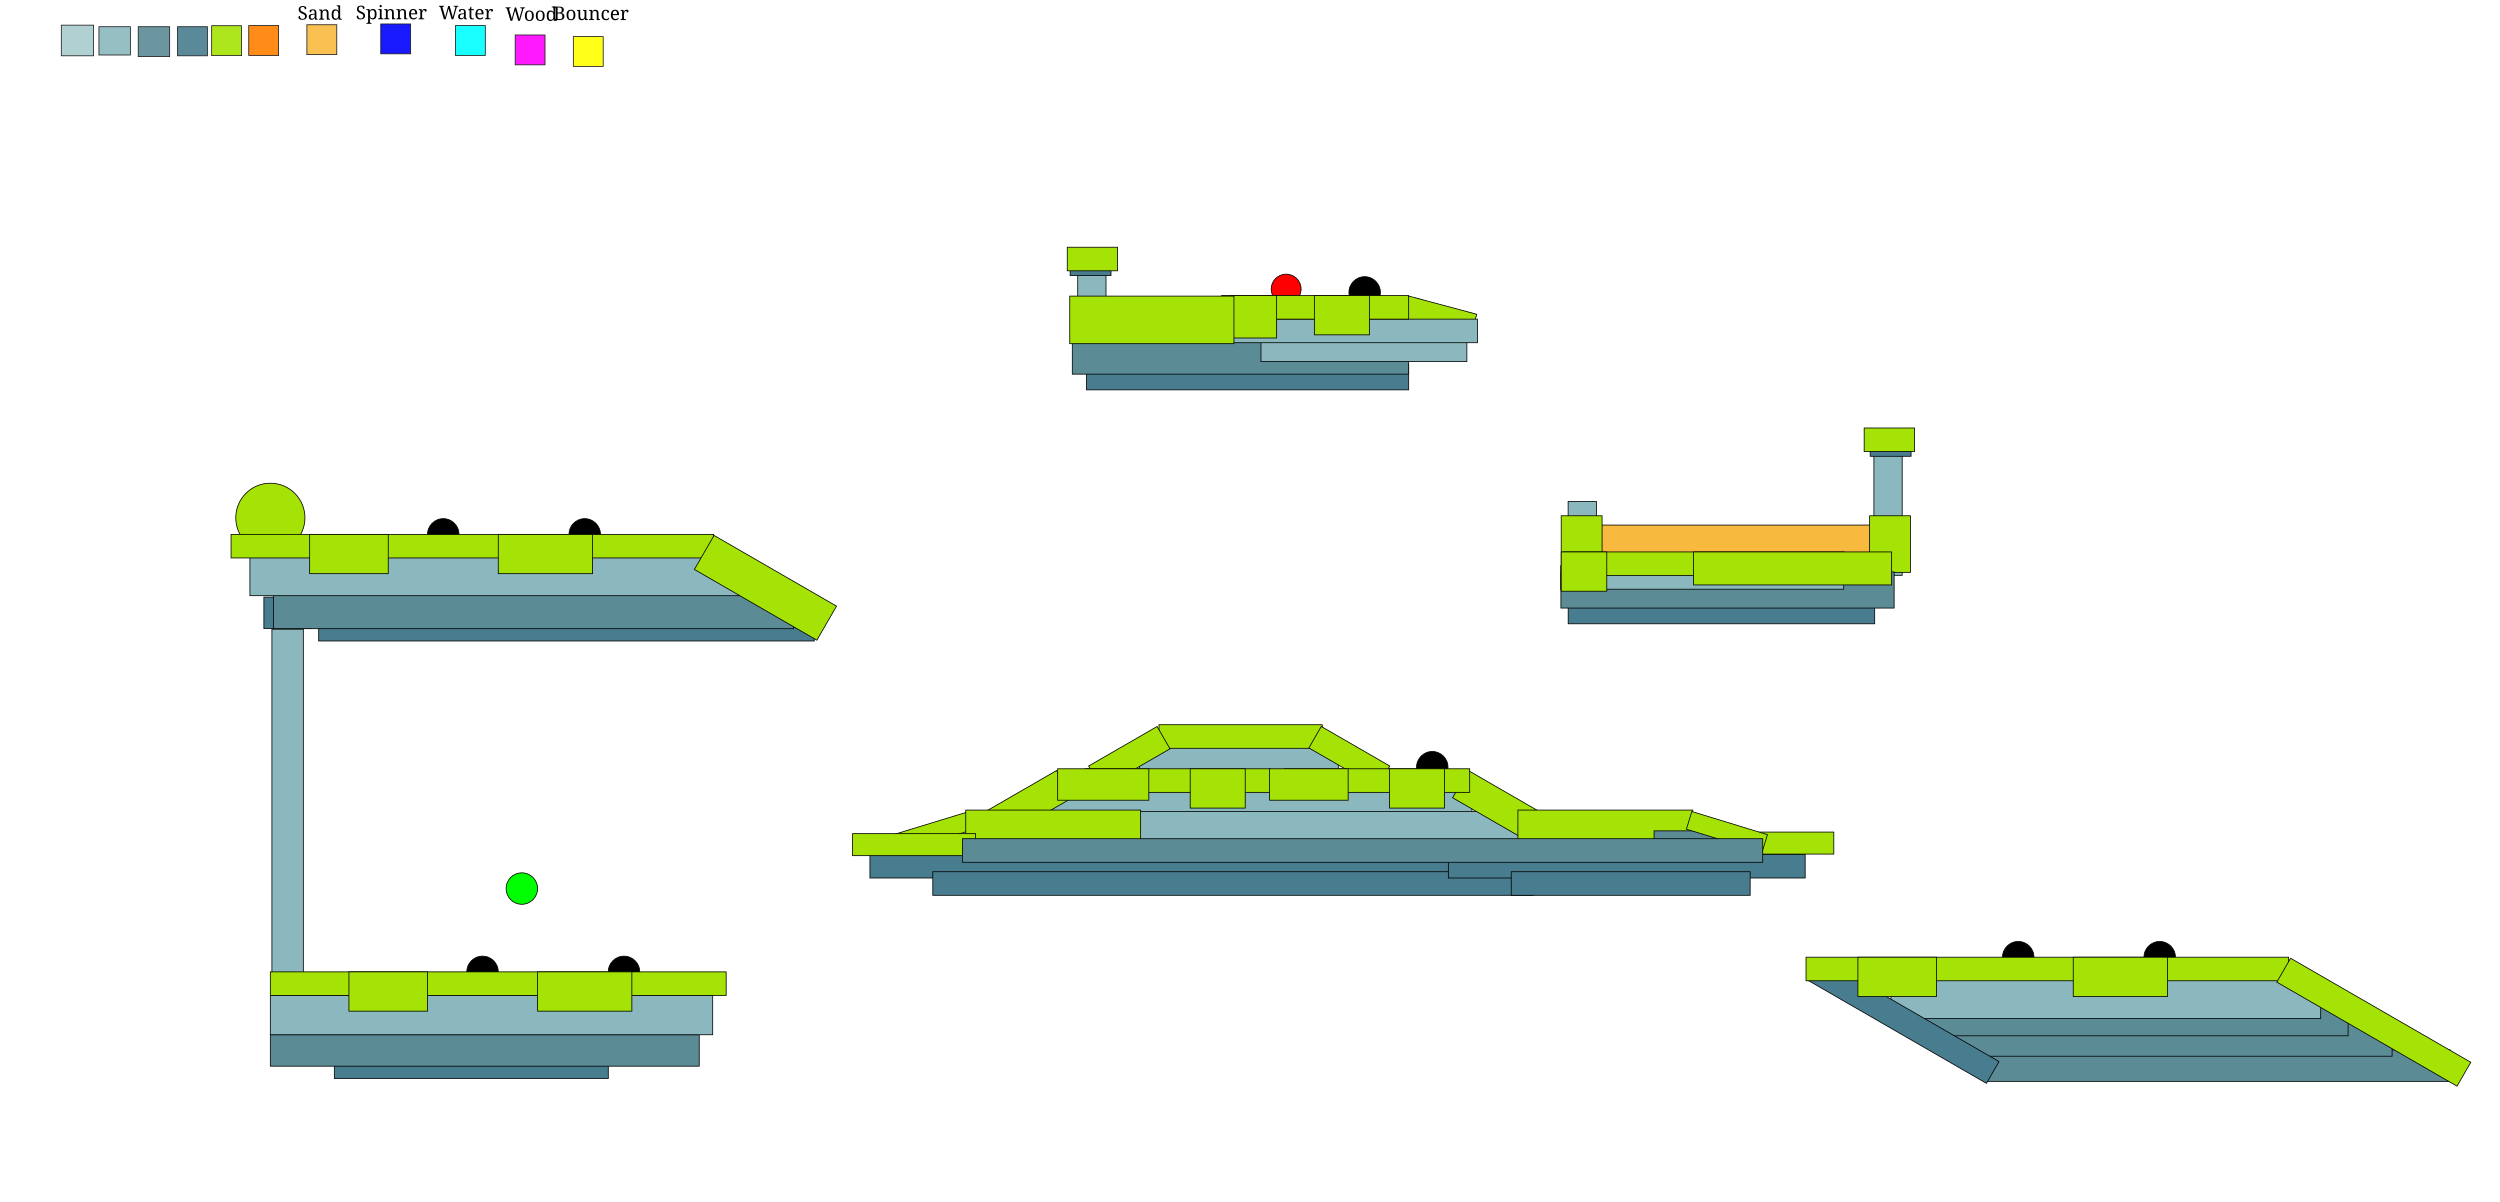
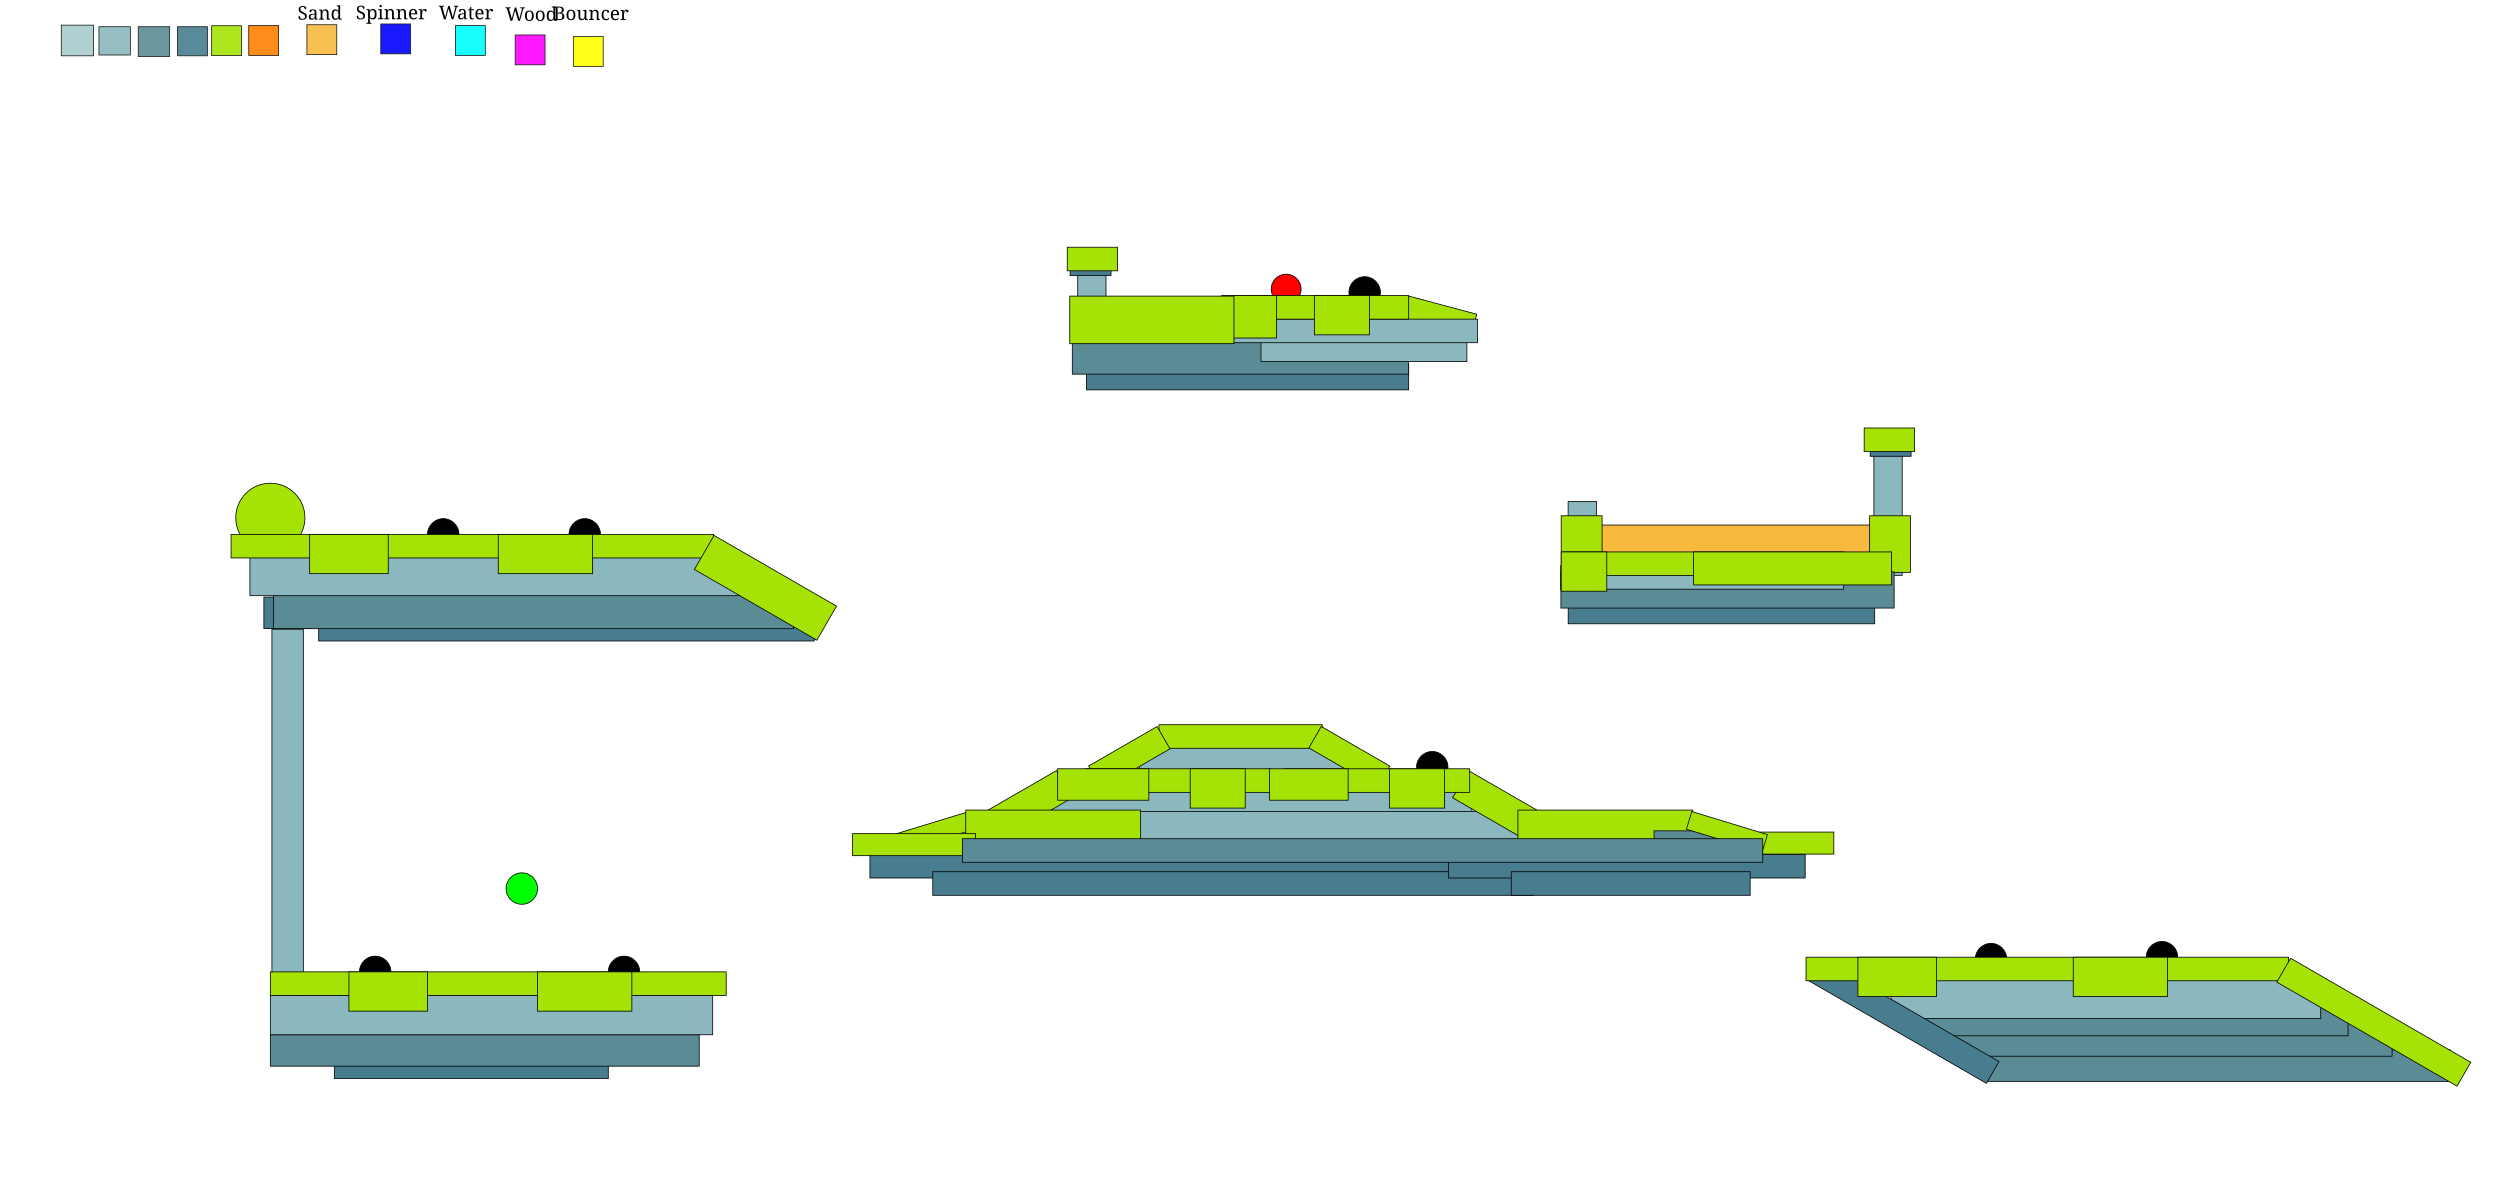
<svg xmlns="http://www.w3.org/2000/svg" width="3181" height="1529">
  <g class="layer">
-     <rect stroke="#000" fill="#8bb8be" height="78" id="svg_132" width="36" x="1371.285" y="342.05" />
-     <rect stroke="#000" fill="#8bb8be" height="46" id="svg_116" width="252.857" x="1450.034" y="946.45" />
-     <rect stroke="#000" fill="#a5e306" height="30" id="svg_114" width="207.714" x="1474.708" y="922.129" />
-     <rect transform="rotate(-30 1436.92 963.737)" stroke="#000" fill="#a5e306" height="32.804" id="svg_113" width="100.632" x="1386.602" y="947.335" />
-     <rect transform="rotate(30 1716.86 963.187)" stroke="#000" fill="#a5e306" height="31.536" id="svg_112" width="100.632" x="1666.542" y="947.419" />
-     <rect stroke="#000" fill="#8bb8be" height="46" id="svg_111" width="536.856" x="1336.035" y="996.609" />
-     <rect stroke="#000" fill="#8bb8be" height="473.999" id="svg_19" width="40" x="345.977" y="800.61" />
-     <rect fill="#487d8f" height="40" id="svg_17" stroke="#000" width="60" x="335.767" y="759.726" />
-     <ellipse fill="#ff0000" stroke="#000" cx="1636.496" cy="367.846" id="svg_56" rx="19" ry="19" />
-     <ellipse class="grass1" cx="793.977" cy="1236.609" fill="#000000" id="svg_5" rx="20" ry="20" stroke="#000" />
-     <ellipse class="tree1" cx="613.977" cy="1236.609" fill="#000000" id="svg_3" rx="20" ry="20" stroke="#000" />
-     <rect stroke="#000" fill="#487d8f" height="30" id="svg_34" width="793.999" x="1106.892" y="1087.181" />
-     <rect stroke="#000" fill="#487d8f" height="30" id="svg_89" width="763.999" x="1186.892" y="1109.181" />
-     <rect fill="#487d8f" height="40" id="svg_24" width="348.571" x="425.405" y="1332.264" stroke="#000" />
-     <rect fill="#5b8b95" height="40" id="svg_23" width="545.714" x="343.977" y="1316.609" stroke="#000" />
-     <ellipse cx="663.977" cy="1130.609" fill="#00ff00" id="svg_16" rx="20" ry="20" stroke="#000" />
-     <rect fill="#8bb8be" height="50" id="svg_10" width="562.857" x="343.977" y="1266.609" stroke="#000" />
-     <rect fill="#a5e306" height="30" id="svg_9" stroke="#000" width="580" x="343.977" y="1236.609" />
+     <rect fill="#8bb8be" height="78" id="svg_132" stroke="#000" width="36" x="1371.29" y="342.05" />
+     <rect fill="#8bb8be" height="46" id="svg_116" stroke="#000" width="262.86" x="1450.03" y="946.45" />
+     <rect fill="#a5e306" height="30" id="svg_114" stroke="#000" width="207.71" x="1474.71" y="922.13" />
+     <rect fill="#a5e306" height="32.8" id="svg_113" stroke="#000" transform="rotate(-30 1436.92 963.737)" width="100.63" x="1386.6" y="947.34" />
+     <rect fill="#a5e306" height="31.54" id="svg_112" stroke="#000" transform="rotate(30 1716.86 963.187)" width="100.63" x="1666.54" y="947.42" />
+     <rect fill="#8bb8be" height="46" id="svg_111" stroke="#000" width="536.86" x="1336.03" y="996.61" />
+     <rect fill="#8bb8be" height="474" id="svg_19" stroke="#000" width="40" x="345.98" y="800.61" />
+     <rect fill="#487d8f" height="40" id="svg_17" stroke="#000" width="60" x="335.77" y="759.73" />
+     <ellipse cx="1636.5" cy="367.85" fill="#ff0000" id="svg_56" rx="19" ry="19" stroke="#000" />
+     <ellipse class="grass1" cx="793.98" cy="1236.61" fill="#000000" id="svg_5" rx="20" ry="20" stroke="#000" />
+     <ellipse class="tree3" cx="477.39" cy="1236.61" fill="#000000" id="svg_3" rx="20" ry="20" stroke="#000" transform="matrix(1 0 0 1 0 0)" />
+     <rect fill="#487d8f" height="30" id="svg_34" stroke="#000" width="794" x="1106.89" y="1087.18" />
+     <rect fill="#487d8f" height="30" id="svg_89" stroke="#000" width="764" x="1186.89" y="1109.18" />
+     <rect fill="#487d8f" height="40" id="svg_24" stroke="#000" width="348.57" x="425.41" y="1332.26" />
+     <rect fill="#5b8b95" height="40" id="svg_23" stroke="#000" width="545.71" x="343.98" y="1316.61" />
+     <ellipse cx="663.98" cy="1130.61" fill="#00ff00" id="svg_16" rx="20" ry="20" stroke="#000" />
+     <rect fill="#8bb8be" height="50" id="svg_10" stroke="#000" width="562.86" x="343.98" y="1266.61" />
+     <rect fill="#a5e306" height="30" id="svg_9" stroke="#000" width="580" x="343.98" y="1236.61" />
    <rect fill="#5b8b95" height="38" id="svg_11" opacity="0.9" stroke="#000" width="40" x="175.88" y="34" />
    <rect fill="#487d8f" height="37" id="svg_15" opacity="0.9" stroke="#000" width="38" x="225.88" y="34" />
    <rect fill="#8bb8be" height="36" id="svg_21" opacity="0.9" stroke="#000" width="40" x="125.88" y="34" />
    <rect fill="#a5e306" height="38" id="svg_22" opacity="0.9" stroke="#000" width="38" x="269.32" y="32.71" />
-     <rect fill="#a5e306" height="50" id="svg_35" stroke="#000" width="100" x="443.977" y="1236.609" />
+     <rect fill="#a5e306" height="50" id="svg_35" stroke="#000" width="100" x="443.98" y="1236.61" />
    <rect fill="#a8cbcc" height="39" id="svg_1" opacity="0.9" stroke="#000" width="41" x="78" y="32" />
-     <rect stroke="#000" fill="#8bb8be" height="46" id="svg_12" width="582.856" x="1352.034" y="1032.609" />
-     <rect transform="rotate(30 1901.88 1022.93)" fill="#a5e306" height="40" id="svg_109" width="100.632" x="1851.566" y="1002.929" stroke="#000" />
-     <rect transform="rotate(-30 1310.72 1022.93)" fill="#a5e306" height="40" id="svg_86" width="100.632" x="1260.401" y="1002.929" stroke="#000" />
-     <rect transform="rotate(-17 1188.26 1058.54)" fill="#a5e306" height="23.53" id="svg_87" width="100.632" x="1137.949" y="1046.775" stroke="#000" />
-     <rect fill="#a5e306" height="40" id="svg_4" width="222.517" x="1228.818" y="1030.738" stroke="#000" />
-     <ellipse class="tree1" cx="1822.422" cy="976.207" fill="#000000" id="svg_2" rx="20" ry="20" stroke="#000" />
-     <rect fill="#a5e306" height="30" id="svg_13" width="235.714" x="1380.709" y="978.207" stroke="#000" />
-     <rect fill="#a5e306" height="50" id="svg_26" stroke="#000" width="120" x="683.977" y="1236.609" />
-     <rect stroke="#000" fill="#487d8f" height="32" id="svg_40" width="410" x="1382.394" y="464.067" />
-     <rect stroke="#000" fill="#5b8b95" height="46" id="svg_41" width="428" x="1364.394" y="430.067" />
-     <rect transform="rotate(15 1831.44 404.85)" stroke="#000" fill="#a5e306" height="34.223" id="svg_90" width="89.306" x="1786.79" y="387.739" />
-     <rect fill="#8bb8be" height="34" id="svg_31" width="262" x="1604.465" y="426.067" stroke="#000" />
-     <rect fill="#8bb8be" height="30" id="svg_42" stroke="#000" width="330" x="1549.869" y="406.067" />
-     <ellipse class="grass2" cx="1736.394" cy="372.067" fill="#000000" id="svg_18" rx="20" ry="20" stroke="#000" />
-     <rect fill="#a5e306" height="30" id="svg_43" width="226" x="1566.394" y="376.067" stroke="#000" />
-     <rect stroke="#000" fill="#a5e306" height="40" id="svg_44" width="116" x="1345.76" y="978.207" />
-     <rect fill="#a5e306" height="54" id="svg_46" width="70" x="1554.394" y="376.067" stroke="#000" />
-     <rect fill="#a5e306" height="50" id="svg_47" stroke="#000" width="70" x="1672.394" y="376.067" />
-     <rect stroke="#000" fill="#487d8f" height="22" id="svg_28" width="52" x="1361.644" y="328.58" />
-     <rect stroke="#000" fill="#a5e306" height="30" id="svg_27" width="64" x="1357.969" y="314.58" />
+     <rect fill="#8bb8be" height="46" id="svg_12" stroke="#000" width="582.86" x="1352.03" y="1032.61" />
+     <rect fill="#a5e306" height="40" id="svg_109" stroke="#000" transform="rotate(30 1901.88 1022.93)" width="100.63" x="1851.57" y="1002.93" />
+     <rect fill="#a5e306" height="40" id="svg_86" stroke="#000" transform="rotate(-30 1310.72 1022.93)" width="100.63" x="1260.4" y="1002.93" />
+     <rect fill="#a5e306" height="23.53" id="svg_87" stroke="#000" transform="rotate(-17 1188.26 1058.54)" width="100.63" x="1137.95" y="1046.78" />
+     <rect fill="#a5e306" height="40" id="svg_4" stroke="#000" width="222.52" x="1228.82" y="1030.74" />
+     <ellipse class="tree1" cx="1822.42" cy="976.21" fill="#000000" id="svg_2" rx="20" ry="20" stroke="#000" />
+     <rect fill="#a5e306" height="30" id="svg_13" stroke="#000" width="235.71" x="1380.71" y="978.21" />
+     <rect fill="#a5e306" height="50" id="svg_26" stroke="#000" width="120" x="683.98" y="1236.61" />
+     <rect fill="#487d8f" height="32" id="svg_40" stroke="#000" width="410" x="1382.39" y="464.07" />
+     <rect fill="#5b8b95" height="46" id="svg_41" stroke="#000" width="428" x="1364.39" y="430.07" />
+     <rect fill="#a5e306" height="34.22" id="svg_90" stroke="#000" transform="rotate(15 1831.44 404.85)" width="89.31" x="1786.79" y="387.74" />
+     <rect fill="#8bb8be" height="34" id="svg_31" stroke="#000" width="262" x="1604.47" y="426.07" />
+     <rect fill="#8bb8be" height="30" id="svg_42" stroke="#000" width="330" x="1549.87" y="406.07" />
+     <ellipse class="grass2" cx="1736.39" cy="372.07" fill="#000000" id="svg_18" rx="20" ry="20" stroke="#000" />
+     <rect fill="#a5e306" height="30" id="svg_43" stroke="#000" width="226" x="1566.39" y="376.07" />
+     <rect fill="#a5e306" height="40" id="svg_44" stroke="#000" width="116" x="1345.76" y="978.21" />
+     <rect fill="#a5e306" height="54" id="svg_46" stroke="#000" width="70" x="1554.39" y="376.07" />
+     <rect fill="#a5e306" height="50" id="svg_47" stroke="#000" width="70" x="1672.39" y="376.07" />
+     <rect fill="#487d8f" height="22" id="svg_28" stroke="#000" width="52" x="1361.64" y="328.58" />
+     <rect fill="#a5e306" height="30" id="svg_27" stroke="#000" width="64" x="1357.97" y="314.58" />
    <rect fill="#ff7f00" height="38" id="svg_30" opacity="0.9" stroke="#000" width="38" x="316.5" y="32.5" />
    <rect fill="#f7ba3e" height="38" id="svg_159" opacity="0.9" stroke="#000" width="38" x="390.5" y="31.5" />
    <text fill="#000000" font-family="Serif" font-size="24" id="svg_160" stroke="#000" stroke-width="0" text-anchor="middle" x="407" xml:space="preserve" y="25">Sand</text>
    <rect fill="#0000ff" height="38" id="svg_161" opacity="0.9" stroke="#000" width="38" x="484.5" y="30.5" />
    <text fill="#000000" font-family="Serif" font-size="24" id="svg_162" stroke="#000" stroke-width="0" text-anchor="middle" x="498" xml:space="preserve" y="24.5">Spinner</text>
    <rect fill="#00ffff" height="38" id="svg_164" opacity="0.9" stroke="#000" width="38" x="579.5" y="32.5" />
    <text fill="#000000" font-family="Serif" font-size="24" id="svg_165" stroke="#000" stroke-width="0" text-anchor="middle" x="593.01" xml:space="preserve" y="24.5">Water</text>
    <rect fill="#ff00ff" height="38" id="svg_166" opacity="0.9" stroke="#000" width="38" x="655.5" y="44.5" />
    <text fill="#000000" font-family="Serif" font-size="24" id="svg_167" stroke="#000" stroke-width="0" text-anchor="middle" x="676.01" xml:space="preserve" y="26.5">Wood</text>
    <rect fill="#ffff00" height="38" id="svg_168" opacity="0.9" stroke="#000" width="38" x="729.5" y="46.5" />
    <text fill="#000000" font-family="Serif" font-size="24" id="svg_169" stroke="#000" stroke-width="0" text-anchor="middle" x="752" xml:space="preserve" y="25.5">Bouncer</text>
-     <rect stroke="#000" fill="#a5e306" height="60.536" id="svg_14" width="208.929" x="1361.145" y="376.765" />
-     <rect fill="#8bb8be" height="156" id="svg_37" width="36" x="2384.342" y="576.05" stroke="#000" />
-     <rect stroke="#000" fill="#f7ba3e" x="2031.819" y="668.093" width="352" height="56" id="svg_38" />
-     <rect stroke="#000" fill="#8bb8be" height="78" id="svg_32" width="36" x="1995.283" y="638.049" />
-     <rect fill="#a5e306" height="50" id="svg_45" stroke="#000" width="70" x="1514.423" y="978.207" />
-     <rect fill="#a5e306" height="72" id="svg_48" width="52" x="1986.477" y="656.274" stroke="#000" />
-     <rect fill="#a5e306" height="72" id="svg_49" width="52" x="2378.916" y="656.274" stroke="#000" />
-     <rect stroke="#000" fill="#487d8f" height="30" id="svg_50" width="390" x="1995.357" y="763.702" />
-     <rect stroke="#000" fill="#5b8b95" height="46" id="svg_51" width="424" x="1986.096" y="727.702" />
-     <rect fill="#8bb8be" height="30" id="svg_52" width="360" x="1985.929" y="719.702" stroke="#000" />
-     <rect fill="#a5e306" height="30" id="svg_53" width="358" x="1988.503" y="702.274" stroke="#000" />
-     <rect fill="#a5e306" height="42" id="svg_54" width="252" x="2154.916" y="702.274" stroke="#000" />
-     <rect fill="#a5e306" height="50" id="svg_55" width="58" x="1986.479" y="702.274" stroke="#000" />
-     <ellipse class="grass1" cx="744" cy="679.942" fill="#000000" id="svg_57" rx="20" ry="20" stroke="#000" />
-     <ellipse class="tree1" cx="564" cy="679.942" fill="#000000" id="svg_58" rx="20" ry="20" stroke="#000" />
-     <rect fill="#487d8f" height="40" id="svg_59" width="630.571" x="405.5" y="775.597" stroke="#000" />
-     <rect fill="#5b8b95" height="48" id="svg_60" width="661.714" x="348" y="751.942" stroke="#000" />
-     <ellipse fill="#a5e306" stroke="#000" cx="344" cy="658.845" id="svg_78" rx="44" ry="44" />
-     <rect fill="#8bb8be" height="50" id="svg_61" width="628.857" x="318" y="707.942" stroke="#000" />
-     <rect fill="#a5e306" height="30" id="svg_62" width="614" x="294" y="679.942" stroke="#000" />
-     <rect fill="#a5e306" height="50" id="svg_63" stroke="#000" width="100" x="394" y="679.942" />
-     <rect fill="#a5e306" height="50" id="svg_64" stroke="#000" width="120" x="634" y="679.942" />
-     <rect transform="rotate(30 973.964 747.932)" fill="#a5e306" height="50" id="svg_65" width="179.962" x="883.983" y="722.933" stroke="#000" />
-     <rect fill="#a5e306" height="28" id="svg_88" width="156.517" x="1084.818" y="1060.738" stroke="#000" />
-     <rect stroke="#000" fill="#487d8f" height="30" id="svg_96" width="454" x="1842.9" y="1087.181" />
-     <rect stroke="#000" fill="#487d8f" height="30" id="svg_97" width="304.001" x="1922.9" y="1109.181" />
-     <rect fill="#a5e306" height="40" id="svg_101" width="222.517" x="1931.387" y="1030.738" stroke="#000" />
-     <rect stroke="#000" fill="#5b8b95" height="30" id="svg_102" width="78.286" x="2104.614" y="1057.181" />
-     <rect fill="#a5e306" height="30" id="svg_104" width="235.714" x="1634.325" y="978.207" stroke="#000" />
-     <rect fill="#a5e306" height="40" id="svg_105" stroke="#000" width="100" x="1615.376" y="978.207" />
-     <rect fill="#a5e306" height="50" id="svg_107" stroke="#000" width="70" x="1768.039" y="978.207" />
-     <rect stroke="#000" fill="#a5e306" height="28" id="svg_108" width="94.518" x="2238.826" y="1058.738" />
-     <rect transform="rotate(17 2197.34 1058.54)" fill="#a5e306" height="23.53" id="svg_110" width="100.632" x="2147.026" y="1046.775" stroke="#000" />
-     <rect stroke="#000" fill="#5b8b95" height="30" id="svg_8" width="1018.283" x="1224.606" y="1067.181" />
-     <rect stroke="#000" fill="#487d8f" height="22" id="svg_119" width="52" x="2379.641" y="558.579" />
-     <rect stroke="#000" fill="#a5e306" height="30" id="svg_120" width="64" x="2371.965" y="544.579" />
-     <rect fill="#5b8b95" height="40" id="svg_92" width="589.714" x="2527.995" y="1335.94" stroke="#000" />
-     <rect stroke="#000" fill="#5b8b95" height="43" id="svg_76" width="563.714" x="2479.995" y="1300.94" />
-     <rect fill="#5b8b95" height="40" id="svg_69" width="545.714" x="2441.995" y="1277.94" stroke="#000" />
-     <rect fill="#8bb8be" height="50" id="svg_70" width="546.857" x="2405.995" y="1245.94" stroke="#000" />
-     <rect transform="rotate(30 2421.43 1298.74)" fill="#487d8f" height="31.999" id="svg_75" width="263.548" x="2289.654" y="1282.742" stroke="#000" />
-     <ellipse class="grass1" cx="2747.995" cy="1217.94" fill="#000000" id="svg_66" rx="20" ry="20" stroke="#000" />
-     <ellipse class="tree1" cx="2567.995" cy="1217.94" fill="#000000" id="svg_67" rx="20" ry="20" stroke="#000" />
-     <rect fill="#a5e306" height="30" id="svg_71" width="614" x="2297.995" y="1217.94" stroke="#000" />
-     <rect fill="#a5e306" height="50" id="svg_72" stroke="#000" width="100" x="2363.995" y="1217.94" />
-     <rect fill="#a5e306" height="50" id="svg_73" stroke="#000" width="120" x="2637.995" y="1217.94" />
-     <rect transform="rotate(30 3020.42 1300.67)" fill="#a5e306" height="35.072" id="svg_74" width="264.779" x="2888.029" y="1283.135" stroke="#000" />
+     <rect fill="#a5e306" height="60.54" id="svg_14" stroke="#000" width="208.93" x="1361.15" y="376.77" />
+     <rect fill="#8bb8be" height="156" id="svg_37" stroke="#000" width="36" x="2384.34" y="576.05" />
+     <rect fill="#f7ba3e" height="56" id="svg_38" stroke="#000" width="352" x="2031.82" y="668.09" />
+     <rect fill="#8bb8be" height="78" id="svg_32" stroke="#000" width="36" x="1995.28" y="638.05" />
+     <rect fill="#a5e306" height="50" id="svg_45" stroke="#000" width="70" x="1514.42" y="978.21" />
+     <rect fill="#a5e306" height="72" id="svg_48" stroke="#000" width="52" x="1986.48" y="656.27" />
+     <rect fill="#a5e306" height="72" id="svg_49" stroke="#000" width="52" x="2378.92" y="656.27" />
+     <rect fill="#487d8f" height="30" id="svg_50" stroke="#000" width="390" x="1995.36" y="763.7" />
+     <rect fill="#5b8b95" height="46" id="svg_51" stroke="#000" width="424" x="1986.1" y="727.7" />
+     <rect fill="#8bb8be" height="30" id="svg_52" stroke="#000" width="360" x="1985.93" y="719.7" />
+     <rect fill="#a5e306" height="30" id="svg_53" stroke="#000" width="358" x="1988.5" y="702.27" />
+     <rect fill="#a5e306" height="42" id="svg_54" stroke="#000" width="252" x="2154.92" y="702.27" />
+     <rect fill="#a5e306" height="50" id="svg_55" stroke="#000" width="58" x="1986.48" y="702.27" />
+     <ellipse class="grass1" cx="744" cy="679.94" fill="#000000" id="svg_57" rx="20" ry="20" stroke="#000" />
+     <ellipse class="tree2" cx="564" cy="679.94" fill="#000000" id="svg_58" rx="20" ry="20" stroke="#000" transform="matrix(1 0 0 1 0 0)" />
+     <rect fill="#487d8f" height="40" id="svg_59" stroke="#000" width="630.57" x="405.5" y="775.6" />
+     <rect fill="#5b8b95" height="48" id="svg_60" stroke="#000" width="661.71" x="348" y="751.94" />
+     <ellipse cx="344" cy="658.84" fill="#a5e306" id="svg_78" rx="44" ry="44" stroke="#000" />
+     <rect fill="#8bb8be" height="50" id="svg_61" stroke="#000" width="628.86" x="318" y="707.94" />
+     <rect fill="#a5e306" height="30" id="svg_62" stroke="#000" width="614" x="294" y="679.94" />
+     <rect fill="#a5e306" height="50" id="svg_63" stroke="#000" width="100" x="394" y="679.94" />
+     <rect fill="#a5e306" height="50" id="svg_64" stroke="#000" width="120" x="634" y="679.94" />
+     <rect fill="#a5e306" height="50" id="svg_65" stroke="#000" transform="rotate(30 973.964 747.932)" width="179.96" x="883.98" y="722.93" />
+     <rect fill="#a5e306" height="28" id="svg_88" stroke="#000" width="156.52" x="1084.82" y="1060.74" />
+     <rect fill="#487d8f" height="30" id="svg_96" stroke="#000" width="454" x="1842.9" y="1087.18" />
+     <rect fill="#487d8f" height="30" id="svg_97" stroke="#000" width="304" x="1922.9" y="1109.18" />
+     <rect fill="#a5e306" height="40" id="svg_101" stroke="#000" width="222.52" x="1931.39" y="1030.74" />
+     <rect fill="#5b8b95" height="30" id="svg_102" stroke="#000" width="78.29" x="2104.61" y="1057.18" />
+     <rect fill="#a5e306" height="30" id="svg_104" stroke="#000" width="235.71" x="1634.32" y="978.21" />
+     <rect fill="#a5e306" height="40" id="svg_105" stroke="#000" width="100" x="1615.38" y="978.21" />
+     <rect fill="#a5e306" height="50" id="svg_107" stroke="#000" width="70" x="1768.04" y="978.21" />
+     <rect fill="#a5e306" height="28" id="svg_108" stroke="#000" width="94.52" x="2238.83" y="1058.74" />
+     <rect fill="#a5e306" height="23.53" id="svg_110" stroke="#000" transform="rotate(17 2197.34 1058.54)" width="100.63" x="2147.03" y="1046.78" />
+     <rect fill="#5b8b95" height="30" id="svg_8" stroke="#000" width="1018.28" x="1224.61" y="1067.18" />
+     <rect fill="#487d8f" height="22" id="svg_119" stroke="#000" width="52" x="2379.64" y="558.58" />
+     <rect fill="#a5e306" height="30" id="svg_120" stroke="#000" width="64" x="2371.97" y="544.58" />
+     <rect fill="#5b8b95" height="40" id="svg_92" stroke="#000" width="589.71" x="2528" y="1335.94" />
+     <rect fill="#5b8b95" height="43" id="svg_76" stroke="#000" width="563.71" x="2480" y="1300.94" />
+     <rect fill="#5b8b95" height="40" id="svg_69" stroke="#000" width="545.71" x="2442" y="1277.94" />
+     <rect fill="#8bb8be" height="50" id="svg_70" stroke="#000" width="546.86" x="2406" y="1245.94" />
+     <rect fill="#487d8f" height="32" id="svg_75" stroke="#000" transform="rotate(30 2421.43 1298.74)" width="263.55" x="2289.65" y="1282.74" />
+     <ellipse class="grass1" cx="2533.36" cy="1220.38" fill="#000000" id="svg_66" rx="20" ry="20" stroke="#000" />
+     <ellipse class="tree3" cx="2750.92" cy="1217.94" fill="#000000" id="svg_67" rx="20" ry="20" stroke="#000" transform="matrix(1 0 0 1 0 0)" />
+     <rect fill="#a5e306" height="30" id="svg_71" stroke="#000" width="614" x="2298" y="1217.94" />
+     <rect fill="#a5e306" height="50" id="svg_72" stroke="#000" width="100" x="2364" y="1217.94" />
+     <rect fill="#a5e306" height="50" id="svg_73" stroke="#000" width="120" x="2638" y="1217.94" />
+     <rect fill="#a5e306" height="35.07" id="svg_74" stroke="#000" transform="rotate(30 3020.42 1300.67)" width="264.78" x="2888.03" y="1283.13" />
  </g>
</svg>
